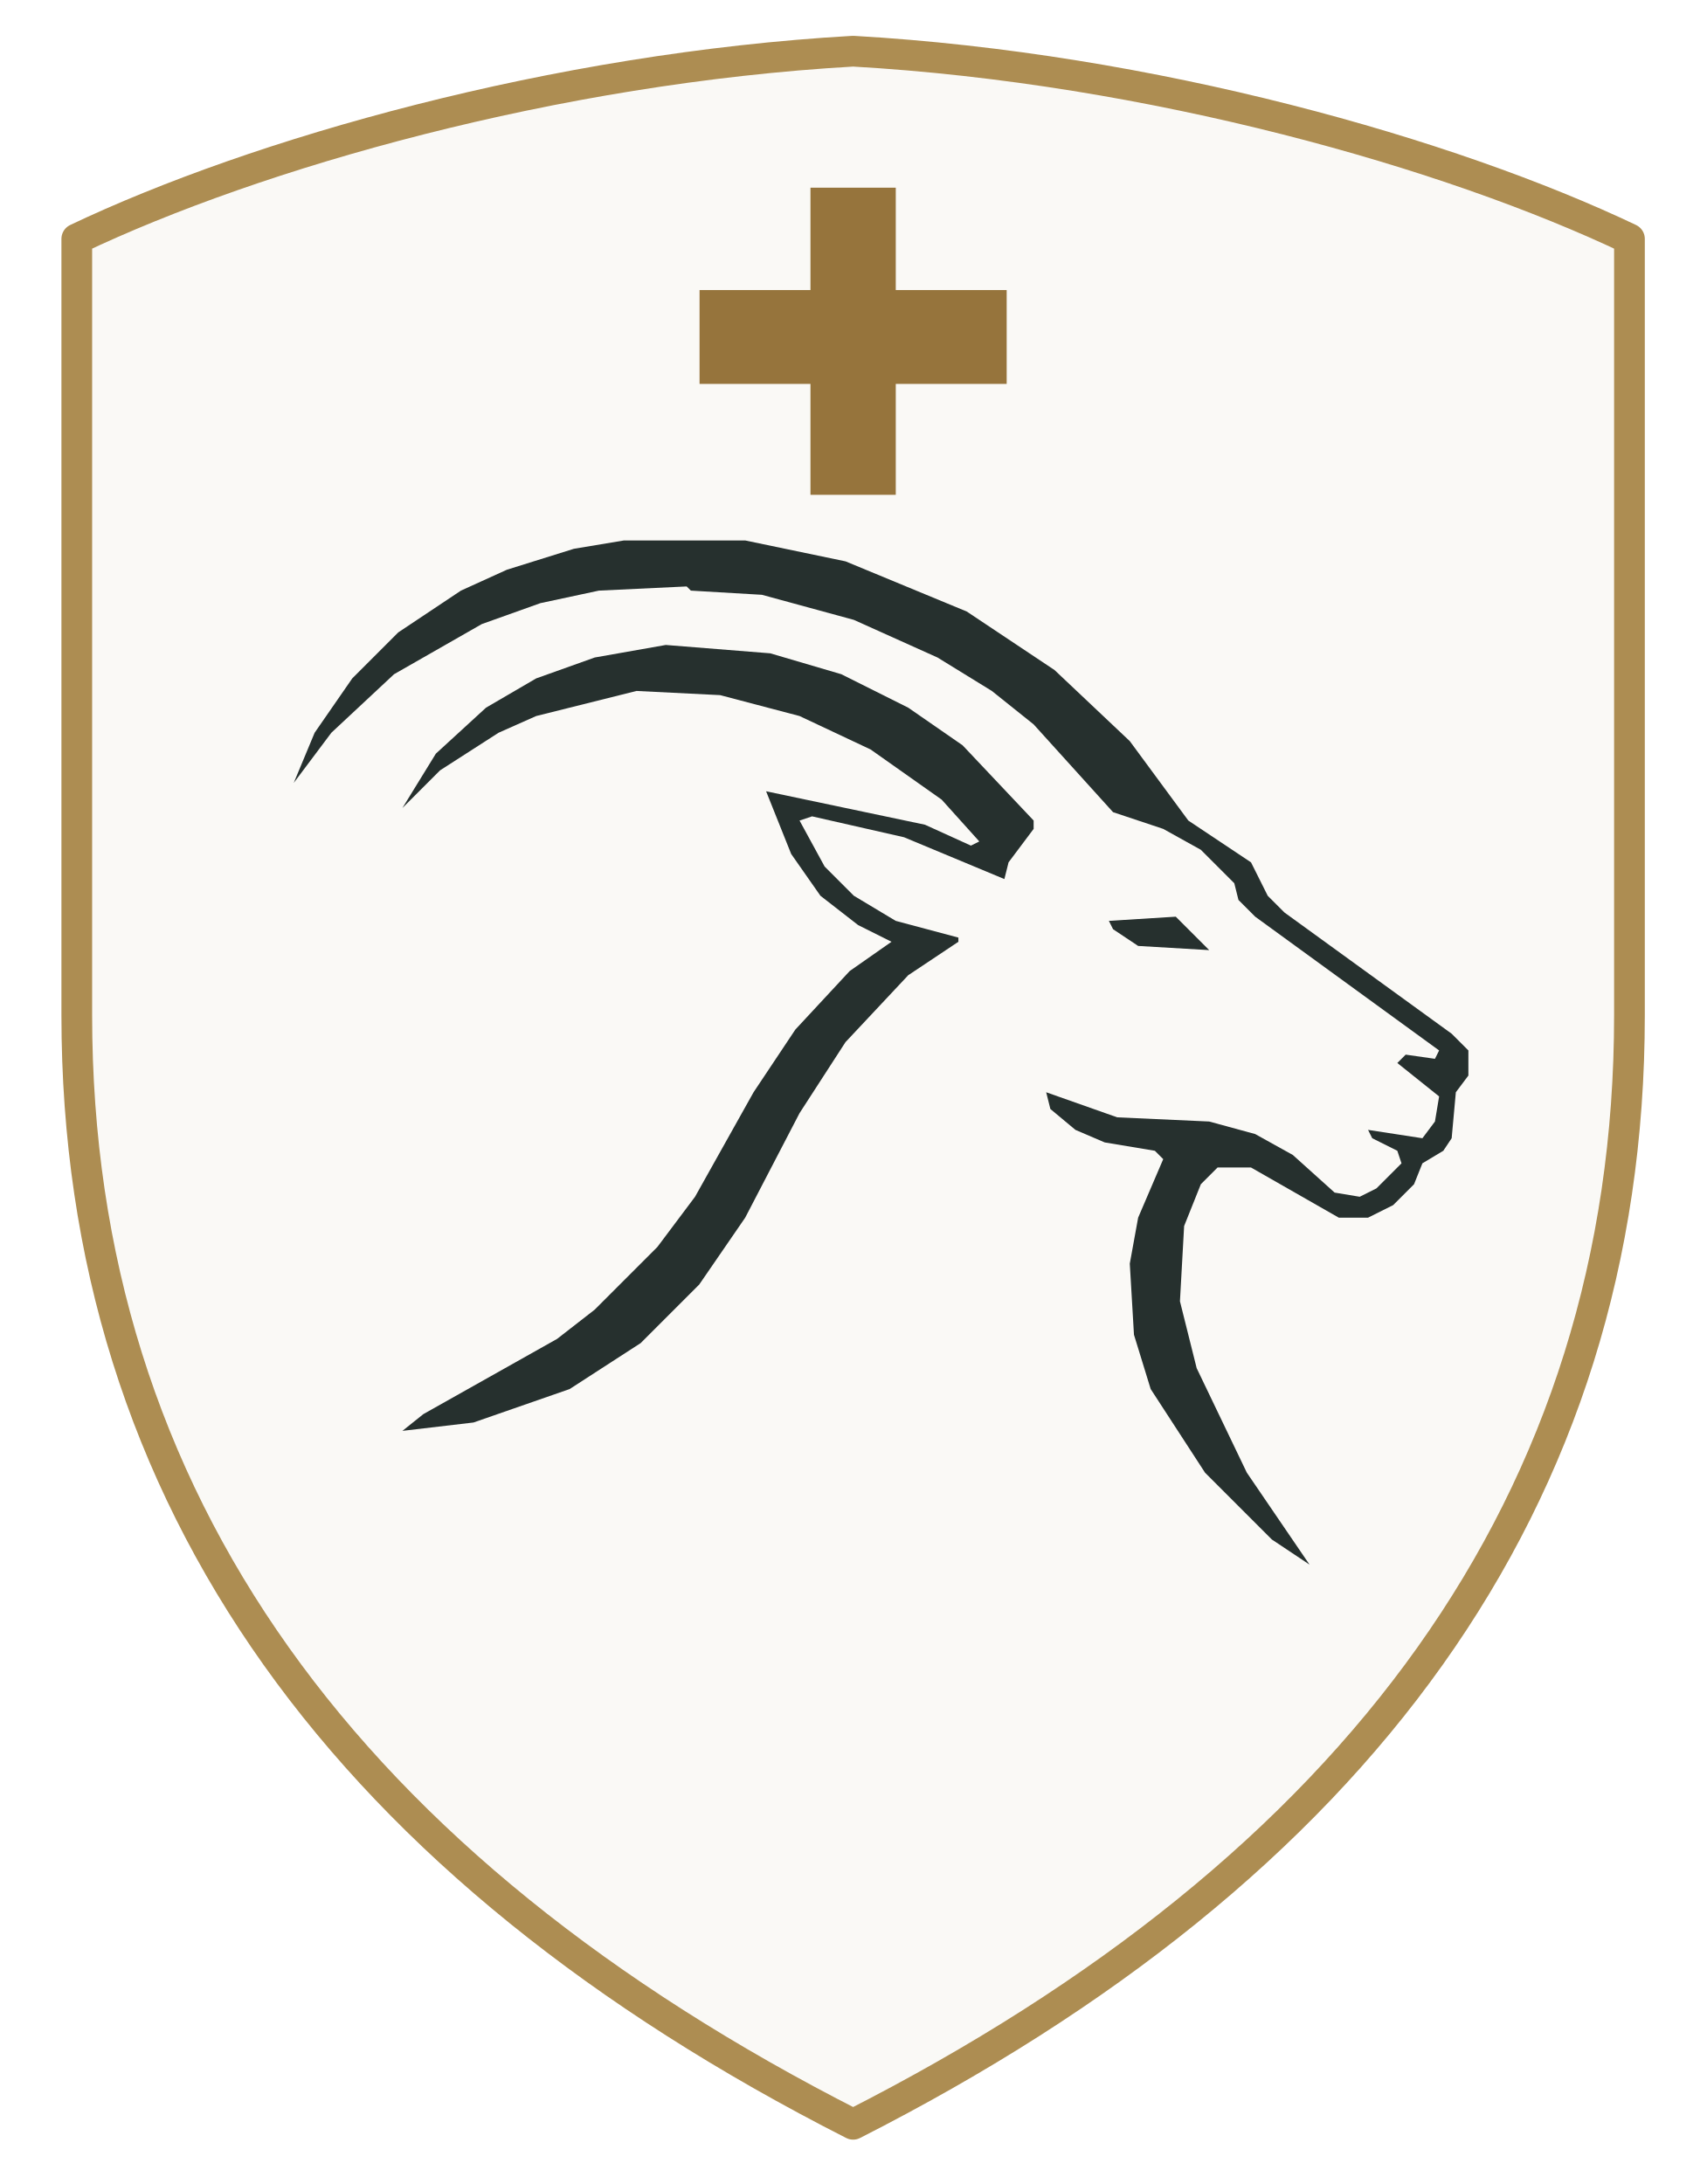
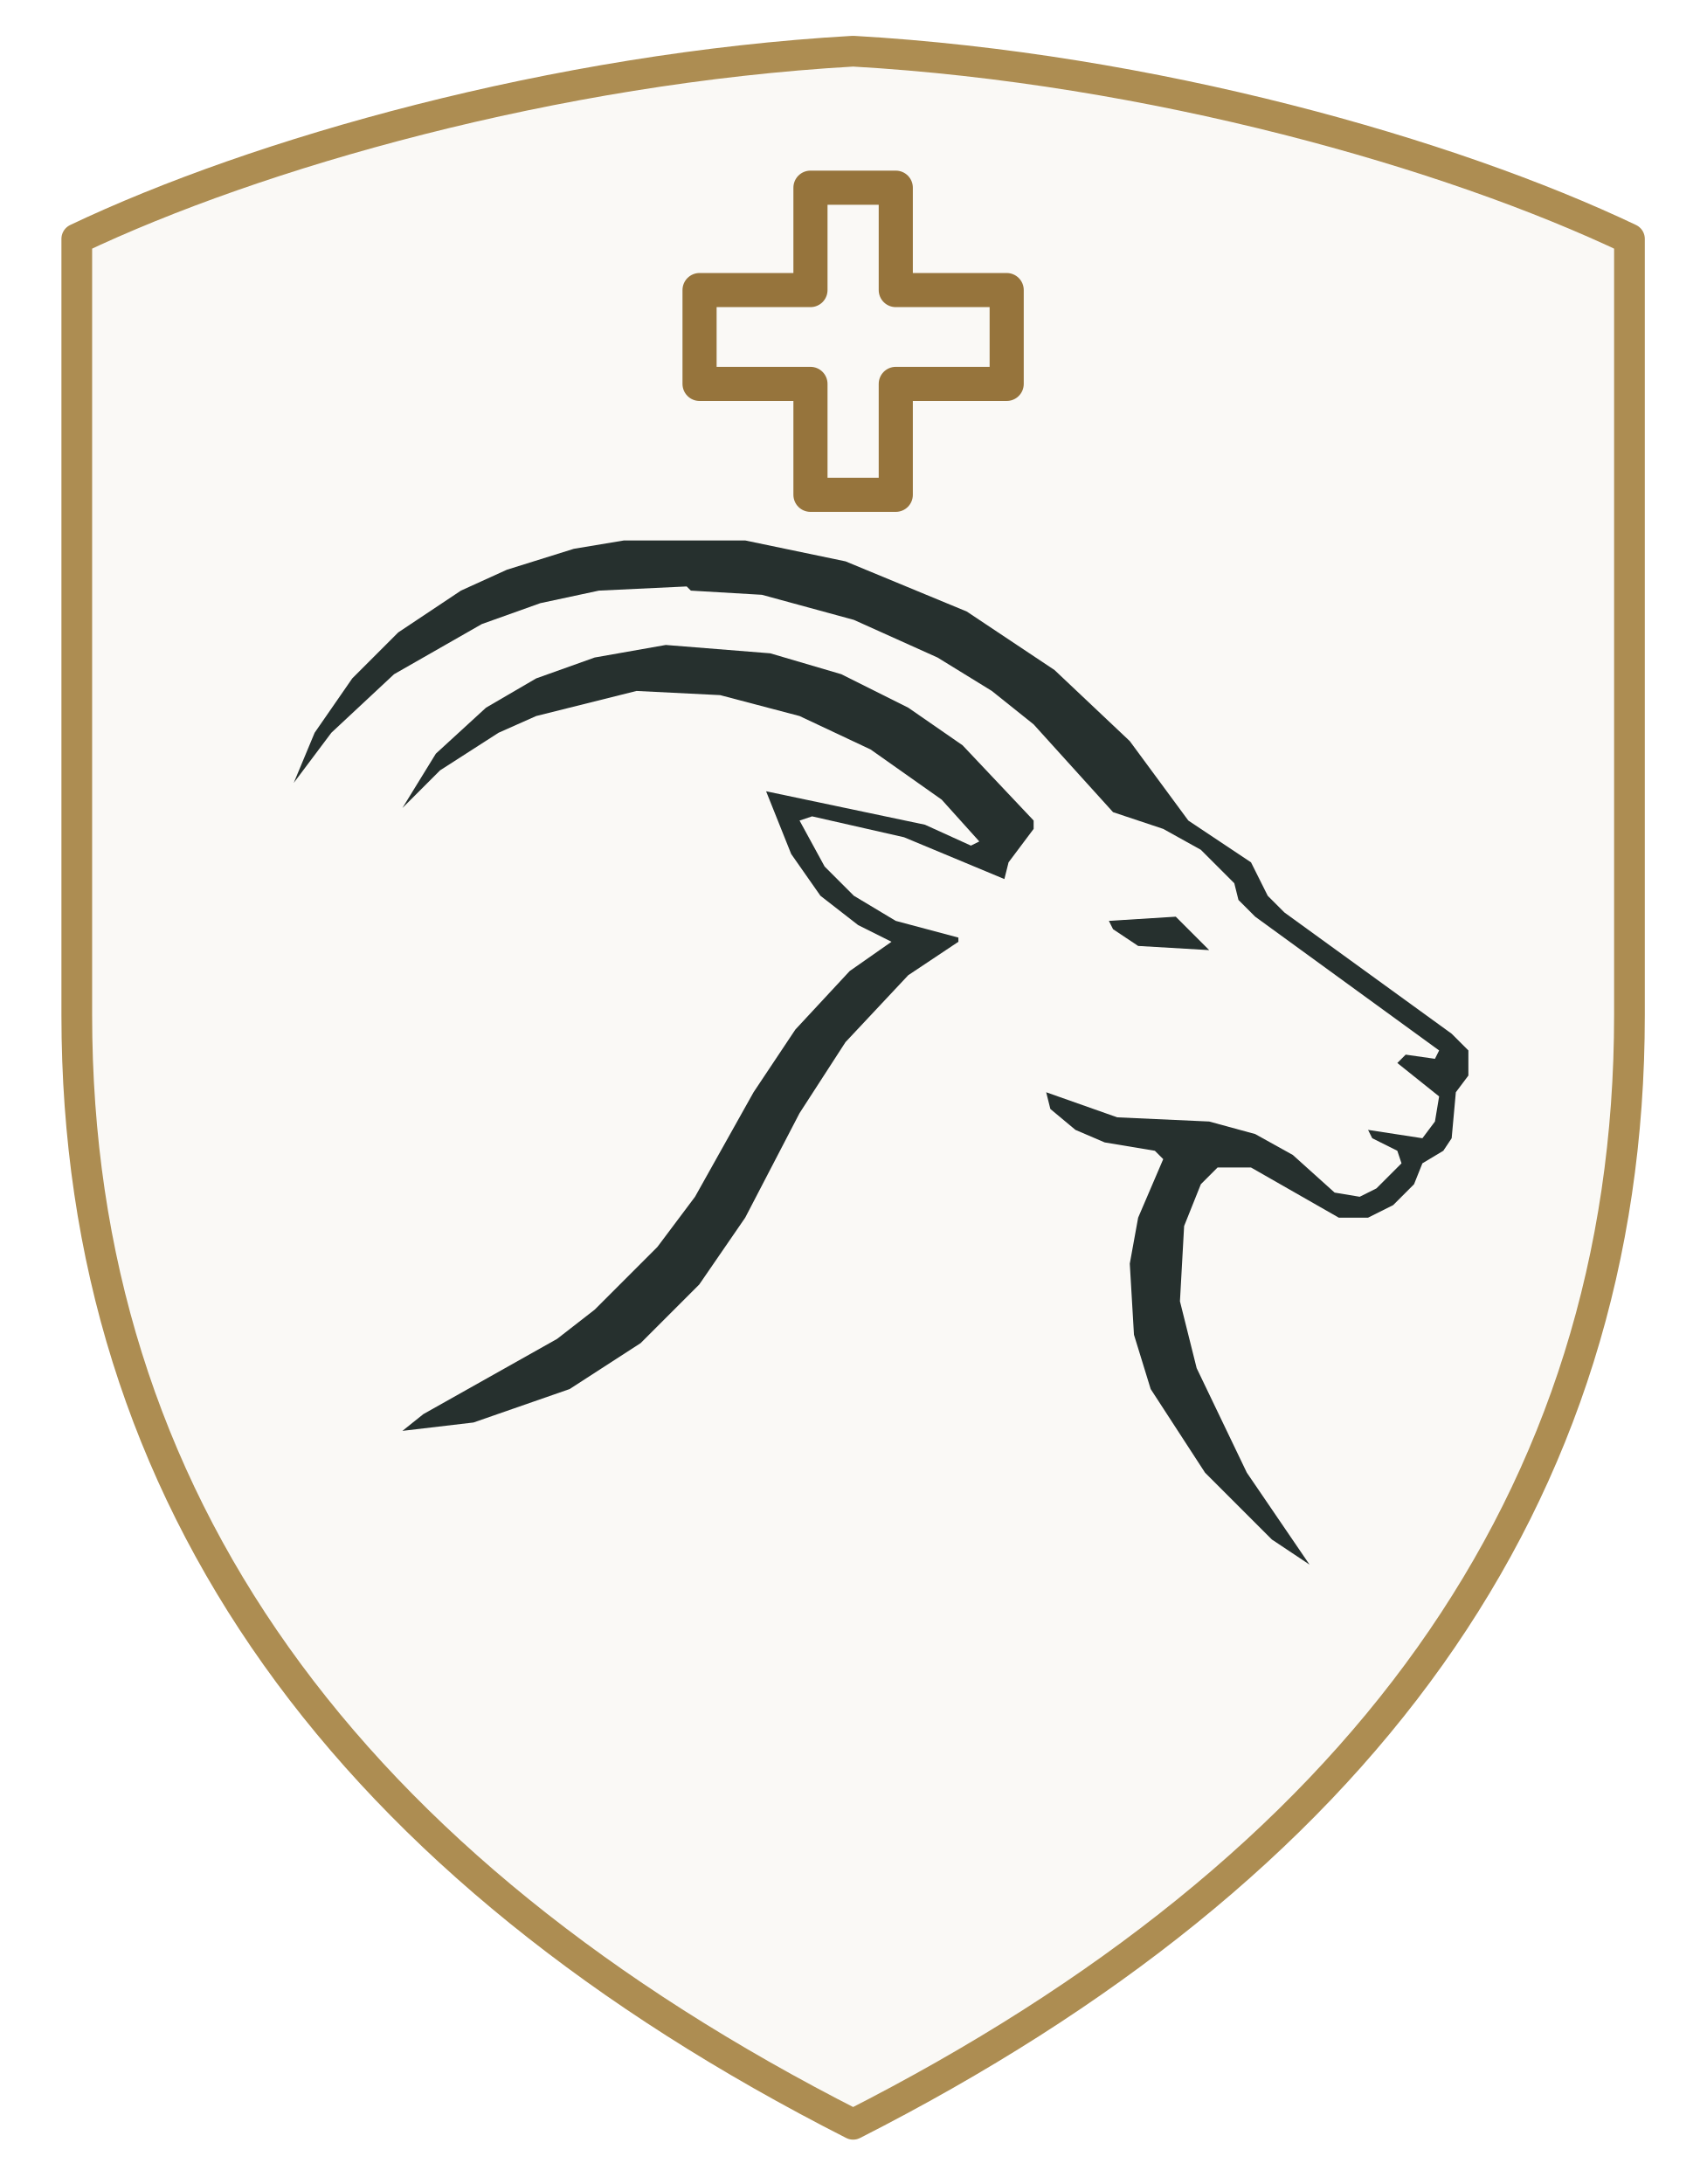
<svg xmlns="http://www.w3.org/2000/svg" viewBox="0 0 200 256" role="img" aria-labelledby="crest-title">
  <path d="M100 6 C135 8 170 18 191 28 L191 119 C191 176 159 219 100 249 C41 219 9 176 9 119 L9 28 C30 18 65 8 100 6 Z" fill="#FAF9F6" stroke="#AD8D52" stroke-width="3.6" stroke-linejoin="round" />
-   <path d="M95 22 H105 V34 H118 V45 H105 V58 H95 V45 H82 V34 H95 Z" fill="#96743C" />
+   <path d="M95 22 H105 V34 H118 V45 H105 V58 H95 V45 H82 V34 H95 Z" fill="none" stroke="#96743C" stroke-width="4" stroke-linejoin="round" />
  <path d="M 129.98,107.94 L 130.47,108.92 L 133.41,110.88 L 141.74,111.37 L 137.82,107.45 Z M 112.83,87.36 L 106.46,82.95 L 98.62,79.03 L 90.29,76.58 L 78.04,75.60 L 69.71,77.07 L 62.85,79.52 L 56.97,82.95 L 51.09,88.34 L 47.17,94.71 L 51.58,90.30 L 58.44,85.89 L 62.85,83.93 L 74.61,80.99 L 84.41,81.48 L 93.72,83.93 L 102.05,87.85 L 110.38,93.73 L 114.79,98.63 L 113.81,99.12 L 108.42,96.67 L 89.80,92.75 L 92.74,100.10 L 96.17,105.00 L 100.58,108.43 L 104.50,110.39 L 99.60,113.82 L 93.23,120.68 L 88.33,128.03 L 81.47,140.28 L 77.06,146.16 L 69.71,153.51 L 65.30,156.94 L 49.62,165.76 L 47.17,167.72 L 55.50,166.74 L 66.77,162.82 L 75.10,157.43 L 81.96,150.57 L 87.35,142.73 L 93.72,130.48 L 99.11,122.15 L 106.46,114.31 L 112.34,110.39 L 112.34,109.90 L 104.99,107.94 L 100.09,105.00 L 96.66,101.57 L 93.72,96.18 L 95.19,95.69 L 105.97,98.14 L 117.73,103.04 L 118.22,101.08 L 121.16,97.16 L 121.16,96.18 Z M 41.29,79.52 L 36.88,85.89 L 34.43,91.77 L 38.84,85.89 L 46.19,79.03 L 56.48,73.15 L 63.34,70.70 L 70.20,69.23 L 80.49,68.74 L 80.98,69.23 L 89.31,69.72 L 100.09,72.66 L 109.89,77.07 L 116.26,80.99 L 121.16,84.91 L 130.47,95.20 L 136.35,97.16 L 140.76,99.61 L 144.68,103.53 L 145.17,105.49 L 147.13,107.45 L 168.69,123.13 L 168.20,124.11 L 164.77,123.62 L 163.79,124.60 L 168.69,128.52 L 168.20,131.46 L 166.73,133.42 L 160.36,132.44 L 160.85,133.42 L 163.79,134.89 L 164.28,136.36 L 161.34,139.30 L 159.38,140.28 L 156.44,139.79 L 151.54,135.38 L 147.13,132.93 L 141.74,131.46 L 130.96,130.97 L 122.63,128.03 L 123.12,129.99 L 126.06,132.44 L 129.49,133.91 L 135.37,134.89 L 136.35,135.87 L 133.41,142.73 L 132.43,148.12 L 132.92,156.45 L 134.88,162.82 L 141.25,172.62 L 149.09,180.46 L 153.50,183.40 L 146.15,172.62 L 140.27,160.37 L 138.31,152.53 L 138.80,143.71 L 140.76,138.81 L 142.72,136.85 L 146.64,136.85 L 156.93,142.73 L 160.36,142.73 L 163.30,141.26 L 165.75,138.81 L 166.73,136.36 L 169.18,134.89 L 170.16,133.42 L 170.65,128.03 L 172.12,126.07 L 172.12,123.13 L 170.16,121.17 L 150.56,106.96 L 148.60,105.00 L 146.64,101.08 L 139.29,96.18 L 132.43,86.87 L 123.61,78.54 L 113.32,71.68 L 99.11,65.80 L 87.35,63.35 L 73.14,63.35 L 67.26,64.33 L 59.42,66.78 L 54.03,69.23 L 46.68,74.13 Z" fill="#26302E" fill-rule="evenodd" />
</svg>
